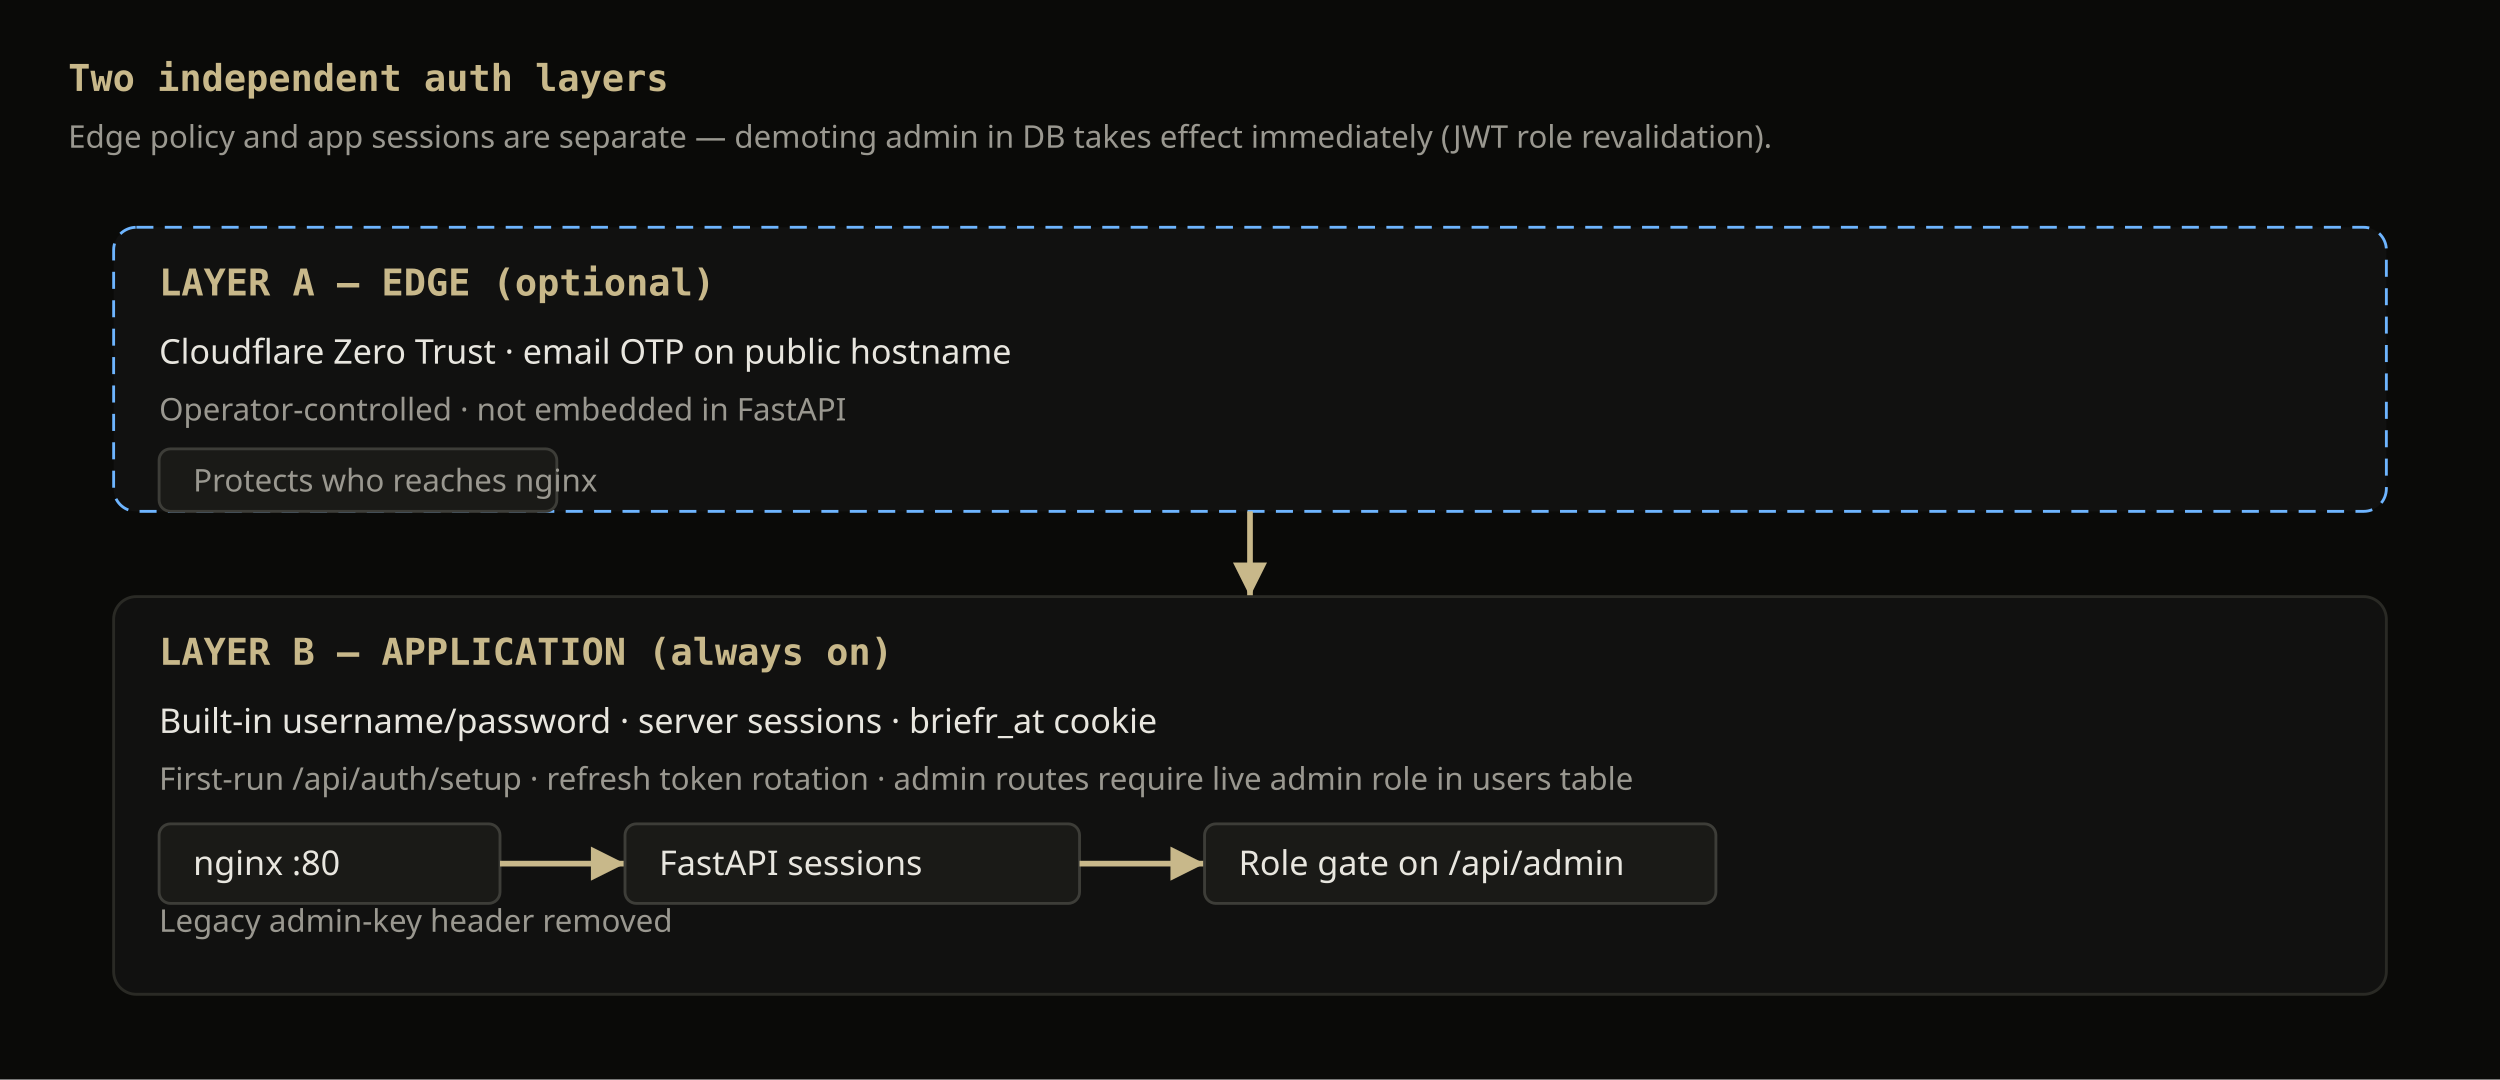
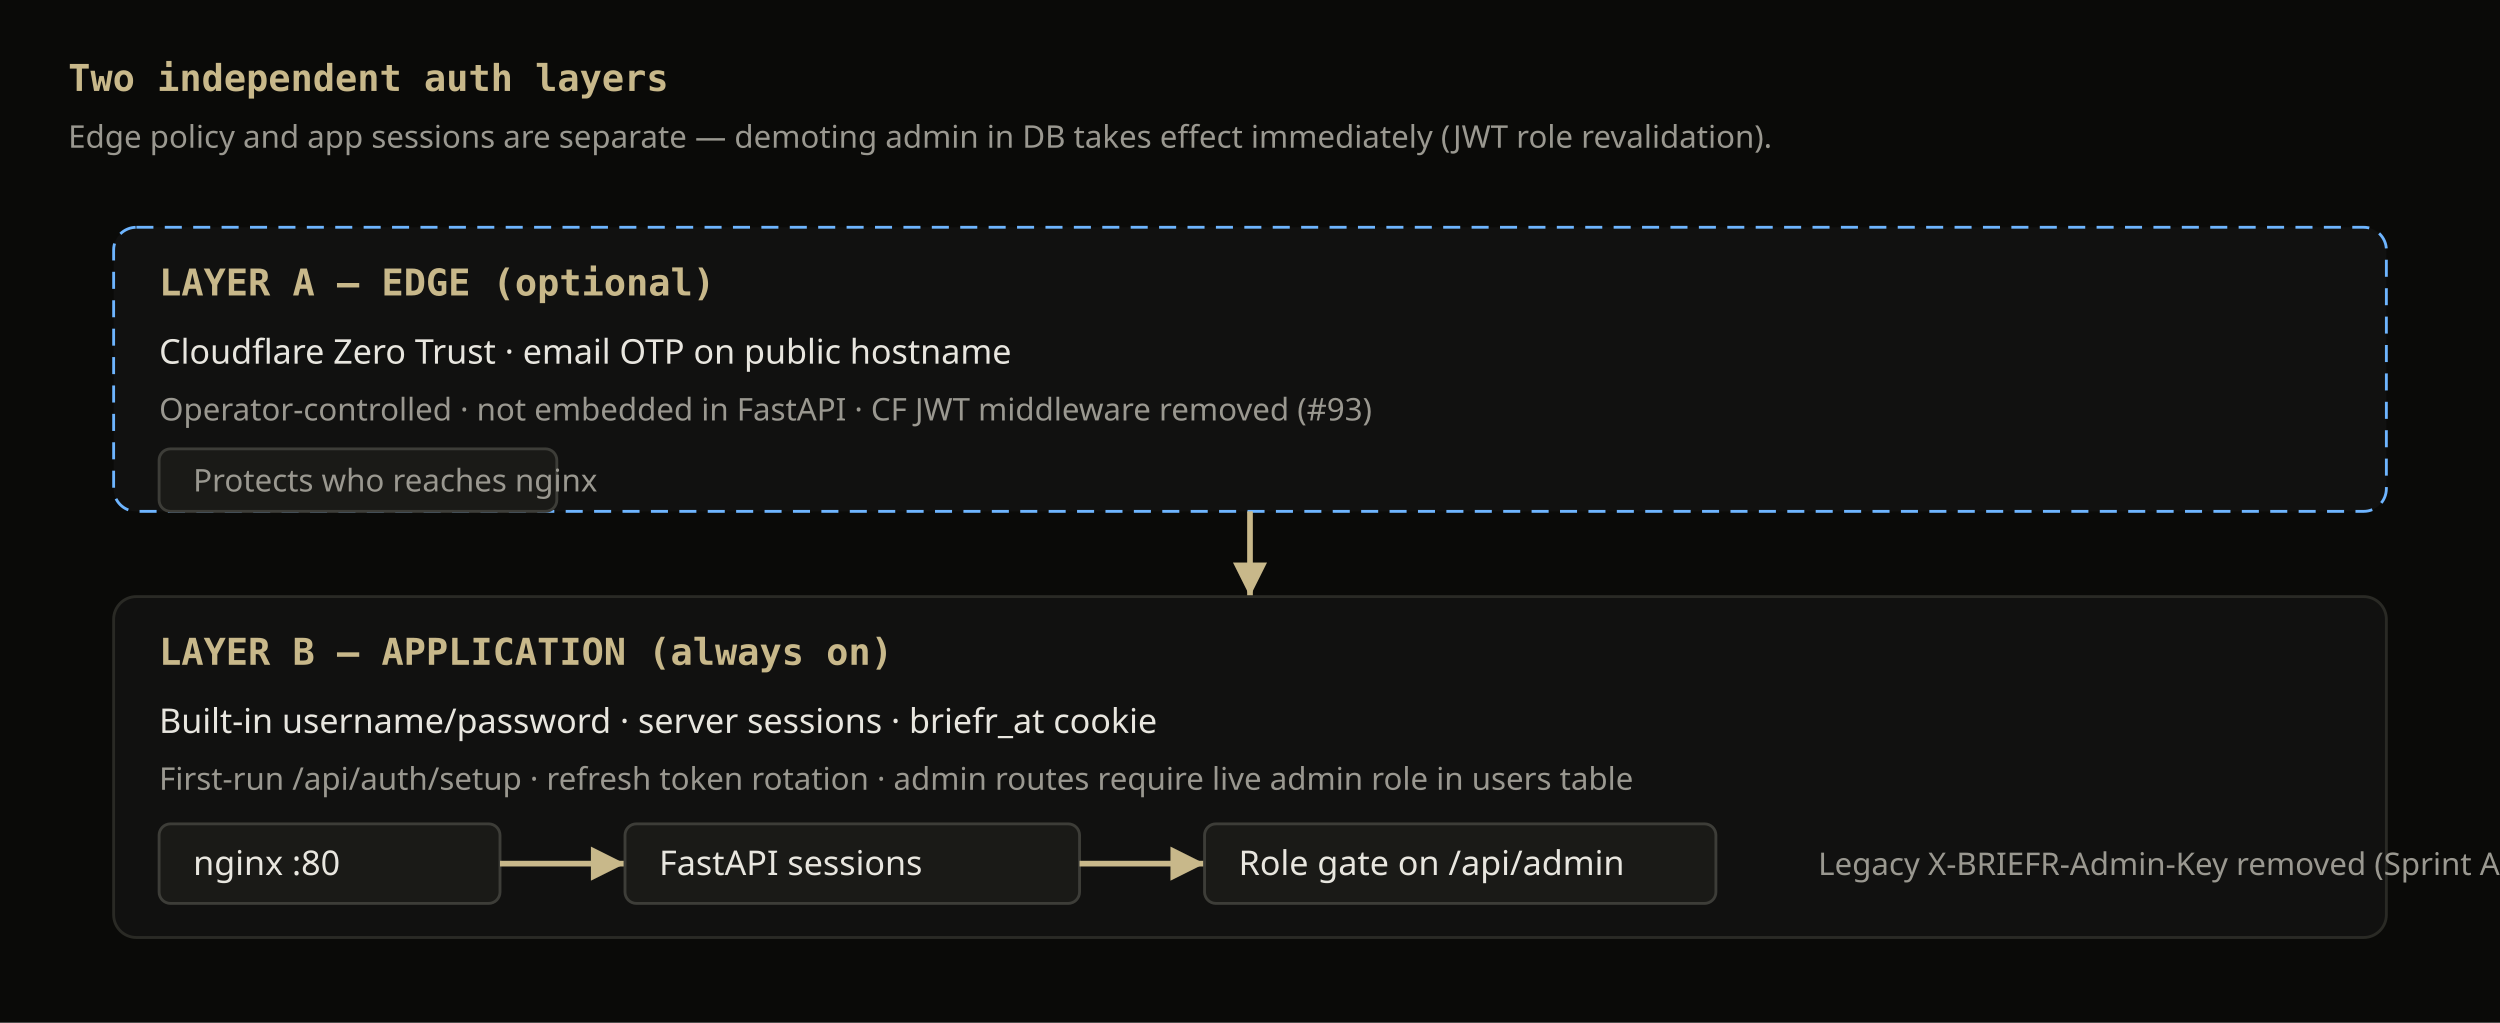
- <svg xmlns="http://www.w3.org/2000/svg" viewBox="0 0 880 380" role="img" aria-label="BRIEFR auth layers">
+ <svg xmlns="http://www.w3.org/2000/svg" viewBox="0 0 880 360" role="img" aria-label="BRIEFR auth layers">
  <defs>
    <style>
      .bg { fill: #0a0a08; }
      .box { fill: #111110; stroke: #2a2a25; }
      .optional { stroke-dasharray: 6 4; stroke: #6eb5ff; }
      .title { fill: #c8b88a; font: 600 13px 'IBM Plex Mono', monospace; }
      .label { fill: #e8e6df; font: 500 12px 'IBM Plex Sans', system-ui, sans-serif; }
      .sub { fill: #9a9890; font: 400 11px 'IBM Plex Sans', system-ui, sans-serif; }
      .arrow { stroke: #c8b88a; stroke-width: 2; fill: none; marker-end: url(#ah); }
    </style>
    <marker id="ah" markerWidth="8" markerHeight="8" refX="6" refY="3" orient="auto">
      <path d="M0,0 L6,3 L0,6 Z" fill="#c8b88a" />
    </marker>
  </defs>
-   <rect class="bg" width="880" height="380" />
+   <rect class="bg" width="880" height="360" />
  <text x="24" y="32" class="title">Two independent auth layers</text>
  <text x="24" y="52" class="sub">Edge policy and app sessions are separate — demoting admin in DB takes effect immediately (JWT role revalidation).</text>
  <rect class="box optional" x="40" y="80" width="800" height="100" rx="8" />
  <text x="56" y="104" class="title" fill="#6eb5ff">LAYER A — EDGE (optional)</text>
  <text x="56" y="128" class="label">Cloudflare Zero Trust · email OTP on public hostname</text>
-   <text x="56" y="148" class="sub">Operator-controlled · not embedded in FastAPI</text>
+   <text x="56" y="148" class="sub">Operator-controlled · not embedded in FastAPI · CF JWT middleware removed (#93)</text>
  <rect x="56" y="158" width="140" height="22" rx="4" fill="#1a1a17" stroke="#3d3d38" />
  <text x="68" y="173" class="sub">Protects who reaches nginx</text>
  <line class="arrow" x1="440" y1="180" x2="440" y2="210" />
-   <rect class="box" x="40" y="210" width="800" height="140" rx="8" />
+   <rect class="box" x="40" y="210" width="800" height="120" rx="8" />
  <text x="56" y="234" class="title">LAYER B — APPLICATION (always on)</text>
  <text x="56" y="258" class="label">Built-in username/password · server sessions · briefr_at cookie</text>
  <text x="56" y="278" class="sub">First-run /api/auth/setup · refresh token rotation · admin routes require live admin role in users table</text>
  <rect x="56" y="290" width="120" height="28" rx="4" fill="#1a1a17" stroke="#3d3d38" />
  <text x="68" y="308" class="label">nginx :80</text>
  <line class="arrow" x1="176" y1="304" x2="220" y2="304" />
  <rect x="220" y="290" width="160" height="28" rx="4" fill="#1a1a17" stroke="#3d3d38" />
  <text x="232" y="308" class="label">FastAPI sessions</text>
  <line class="arrow" x1="380" y1="304" x2="424" y2="304" />
  <rect x="424" y="290" width="180" height="28" rx="4" fill="#1a1a17" stroke="#3d3d38" />
  <text x="436" y="308" class="label">Role gate on /api/admin</text>
-   <text x="56" y="328" class="sub">Legacy admin-key header removed</text>
+   <text x="640" y="308" class="sub">Legacy X-BRIEFR-Admin-Key removed (Sprint A0)</text>
</svg>
